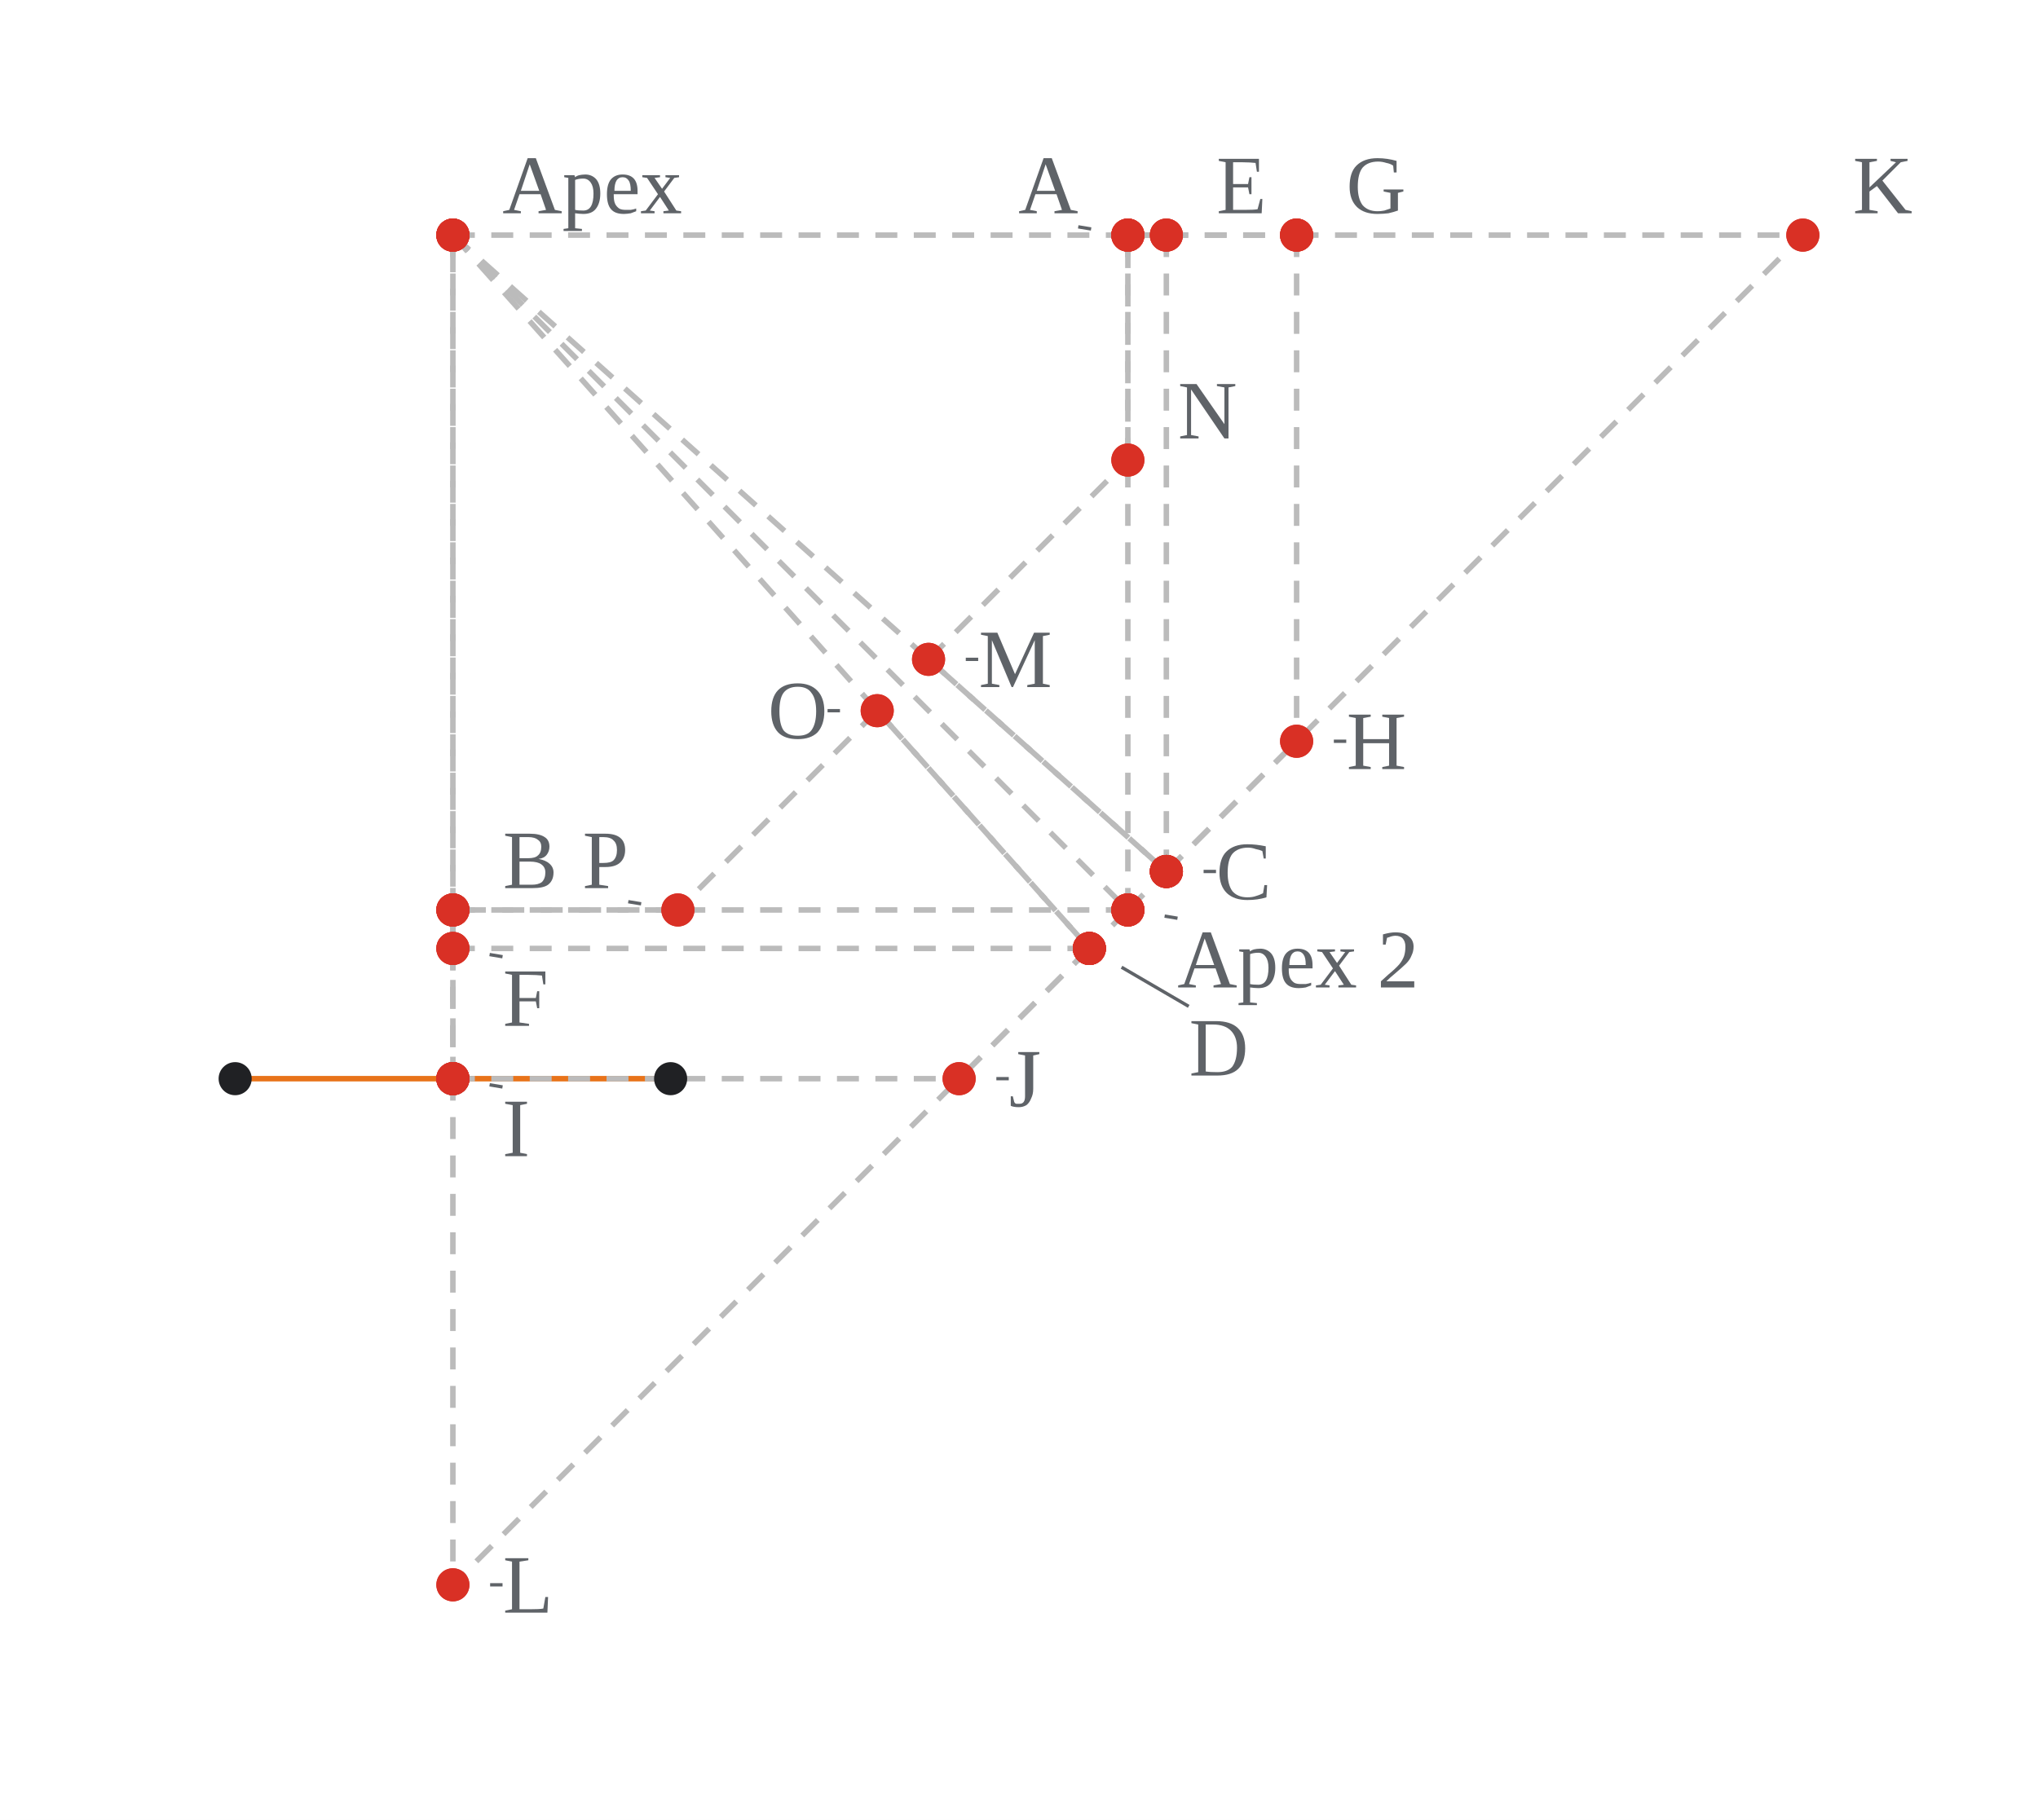
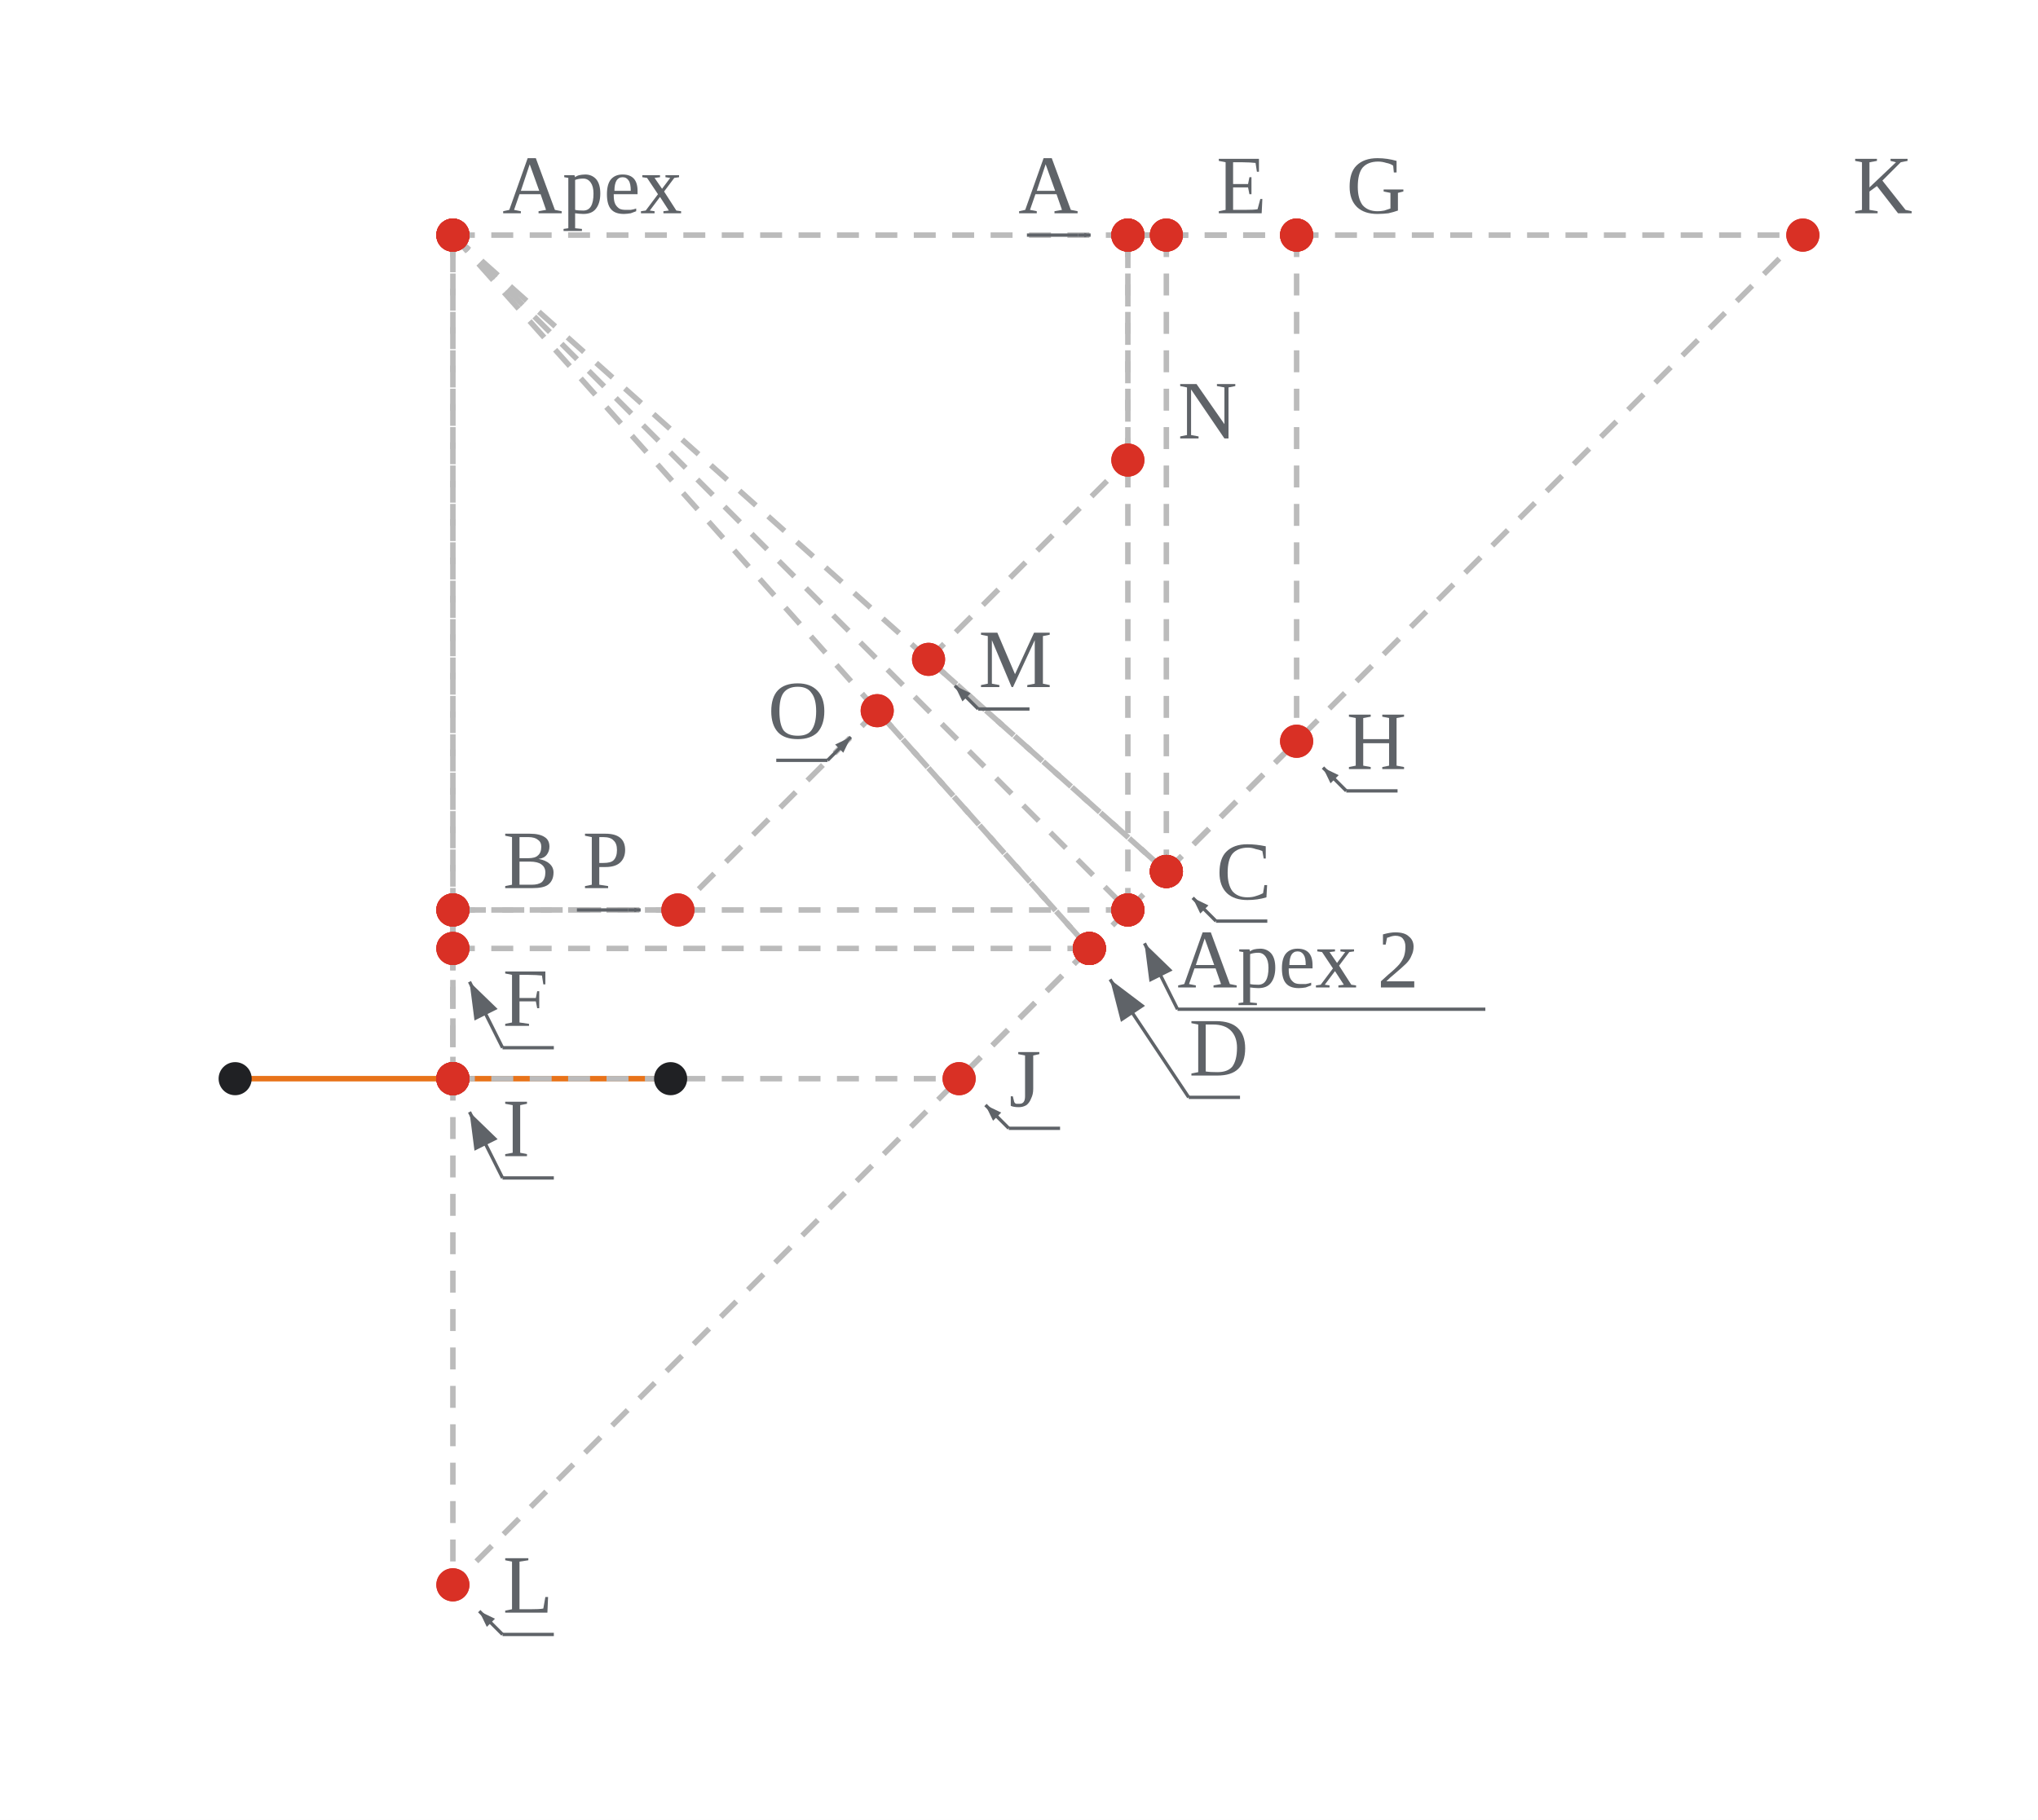
<svg xmlns="http://www.w3.org/2000/svg" width="900" height="803.846" viewBox="0 0 46.8 41.8">
  <rect width="100%" height="100%" fill="white" />
  <line x1="5.4" y1="24.775" x2="15.4" y2="24.775" stroke="#e8731a" stroke-width="0.126" />
  <line x1="10.4" y1="24.775" x2="10.4" y2="5.4" stroke="#bbbbbb" stroke-width="0.126" stroke-dasharray="0.504,0.378" />
  <line x1="10.4" y1="5.4" x2="10.4" y2="20.9" stroke="#bbbbbb" stroke-width="0.126" stroke-dasharray="0.504,0.378" />
  <line x1="10.4" y1="5.4" x2="25.9" y2="5.4" stroke="#bbbbbb" stroke-width="0.126" stroke-dasharray="0.504,0.378" />
  <line x1="25.9" y1="5.4" x2="25.9" y2="20.9" stroke="#bbbbbb" stroke-width="0.126" stroke-dasharray="0.504,0.378" />
  <line x1="10.4" y1="20.9" x2="25.9" y2="20.9" stroke="#bbbbbb" stroke-width="0.126" stroke-dasharray="0.504,0.378" />
  <line x1="10.4" y1="5.4" x2="25.9" y2="20.9" stroke="#bbbbbb" stroke-width="0.126" stroke-dasharray="0.504,0.378" />
  <line x1="25.9" y1="20.9" x2="25.016" y2="21.784" stroke="#bbbbbb" stroke-width="0.126" stroke-dasharray="0.504,0.378" />
  <line x1="25.9" y1="20.9" x2="26.784" y2="20.016" stroke="#bbbbbb" stroke-width="0.126" stroke-dasharray="0.504,0.378" />
  <line x1="10.4" y1="5.4" x2="25.016" y2="21.784" stroke="#bbbbbb" stroke-width="0.126" stroke-dasharray="0.504,0.378" />
  <line x1="10.4" y1="5.4" x2="26.784" y2="20.016" stroke="#bbbbbb" stroke-width="0.126" stroke-dasharray="0.504,0.378" />
  <line x1="25.9" y1="5.4" x2="26.784" y2="5.4" stroke="#bbbbbb" stroke-width="0.126" stroke-dasharray="0.504,0.378" />
  <line x1="26.784" y1="20.016" x2="26.784" y2="5.4" stroke="#bbbbbb" stroke-width="0.126" stroke-dasharray="0.504,0.378" />
  <line x1="26.784" y1="5.4" x2="29.775" y2="5.4" stroke="#bbbbbb" stroke-width="0.126" stroke-dasharray="0.504,0.378" />
  <line x1="26.784" y1="20.016" x2="29.775" y2="17.025" stroke="#bbbbbb" stroke-width="0.126" stroke-dasharray="0.504,0.378" />
  <line x1="29.775" y1="5.4" x2="29.775" y2="17.025" stroke="#bbbbbb" stroke-width="0.126" stroke-dasharray="0.504,0.378" />
  <line x1="10.4" y1="20.9" x2="10.4" y2="21.784" stroke="#bbbbbb" stroke-width="0.126" stroke-dasharray="0.504,0.378" />
  <line x1="25.016" y1="21.784" x2="10.4" y2="21.784" stroke="#bbbbbb" stroke-width="0.126" stroke-dasharray="0.504,0.378" />
  <line x1="10.4" y1="21.784" x2="10.4" y2="24.775" stroke="#bbbbbb" stroke-width="0.126" stroke-dasharray="0.504,0.378" />
  <line x1="25.016" y1="21.784" x2="22.025" y2="24.775" stroke="#bbbbbb" stroke-width="0.126" stroke-dasharray="0.504,0.378" />
  <line x1="10.4" y1="24.775" x2="22.025" y2="24.775" stroke="#bbbbbb" stroke-width="0.126" stroke-dasharray="0.504,0.378" />
  <line x1="29.775" y1="5.4" x2="41.4" y2="5.4" stroke="#bbbbbb" stroke-width="0.126" stroke-dasharray="0.504,0.378" />
  <line x1="26.784" y1="20.016" x2="41.4" y2="5.4" stroke="#bbbbbb" stroke-width="0.126" stroke-dasharray="0.504,0.378" />
  <line x1="10.4" y1="24.775" x2="10.4" y2="36.4" stroke="#bbbbbb" stroke-width="0.126" stroke-dasharray="0.504,0.378" />
  <line x1="25.016" y1="21.784" x2="10.4" y2="36.4" stroke="#bbbbbb" stroke-width="0.126" stroke-dasharray="0.504,0.378" />
  <line x1="21.323" y1="15.144" x2="25.9" y2="10.567" stroke="#bbbbbb" stroke-width="0.126" stroke-dasharray="0.504,0.378" />
  <line x1="21.323" y1="15.144" x2="26.784" y2="20.016" stroke="#bbbbbb" stroke-width="0.126" stroke-dasharray="0.504,0.378" />
  <line x1="25.9" y1="10.567" x2="25.9" y2="5.4" stroke="#bbbbbb" stroke-width="0.126" stroke-dasharray="0.504,0.378" />
  <line x1="20.144" y1="16.323" x2="15.567" y2="20.9" stroke="#bbbbbb" stroke-width="0.126" stroke-dasharray="0.504,0.378" />
  <line x1="20.144" y1="16.323" x2="25.016" y2="21.784" stroke="#bbbbbb" stroke-width="0.126" stroke-dasharray="0.504,0.378" />
  <line x1="15.567" y1="20.9" x2="10.4" y2="20.9" stroke="#bbbbbb" stroke-width="0.126" stroke-dasharray="0.504,0.378" />
  <line x1="25.9" y1="5.4" x2="29.775" y2="5.4" stroke="#bbbbbb" stroke-width="0.126" stroke-dasharray="0.504,0.378" />
  <line x1="10.4" y1="20.9" x2="10.4" y2="24.775" stroke="#bbbbbb" stroke-width="0.126" stroke-dasharray="0.504,0.378" />
  <circle cx="10.4" cy="24.775" r="0.38" fill="#202124" />
  <circle cx="5.4" cy="24.775" r="0.38" fill="#202124" />
  <circle cx="15.4" cy="24.775" r="0.38" fill="#202124" />
  <circle cx="10.4" cy="24.775" r="0.38" fill="#d93025" />
  <circle cx="10.4" cy="5.4" r="0.38" fill="#d93025" />
  <circle cx="10.4" cy="5.4" r="0.38" fill="#d93025" />
  <circle cx="10.4" cy="20.9" r="0.38" fill="#d93025" />
  <circle cx="10.4" cy="5.4" r="0.38" fill="#d93025" />
  <circle cx="25.9" cy="5.4" r="0.38" fill="#d93025" />
  <circle cx="25.9" cy="5.4" r="0.38" fill="#d93025" />
  <circle cx="25.9" cy="20.9" r="0.38" fill="#d93025" />
  <circle cx="10.4" cy="20.9" r="0.38" fill="#d93025" />
  <circle cx="25.9" cy="20.9" r="0.38" fill="#d93025" />
  <circle cx="10.4" cy="5.4" r="0.38" fill="#d93025" />
  <circle cx="25.9" cy="20.9" r="0.38" fill="#d93025" />
  <circle cx="25.9" cy="20.9" r="0.38" fill="#d93025" />
  <circle cx="25.016" cy="21.784" r="0.38" fill="#d93025" />
  <circle cx="25.9" cy="20.9" r="0.38" fill="#d93025" />
  <circle cx="26.784" cy="20.016" r="0.38" fill="#d93025" />
  <circle cx="10.4" cy="5.4" r="0.38" fill="#d93025" />
  <circle cx="25.016" cy="21.784" r="0.38" fill="#d93025" />
  <circle cx="10.4" cy="5.4" r="0.38" fill="#d93025" />
  <circle cx="26.784" cy="20.016" r="0.38" fill="#d93025" />
  <circle cx="25.9" cy="5.4" r="0.38" fill="#d93025" />
  <circle cx="26.784" cy="5.4" r="0.38" fill="#d93025" />
  <circle cx="26.784" cy="20.016" r="0.38" fill="#d93025" />
  <circle cx="26.784" cy="5.4" r="0.38" fill="#d93025" />
  <circle cx="26.784" cy="5.4" r="0.38" fill="#d93025" />
  <circle cx="29.775" cy="5.4" r="0.38" fill="#d93025" />
  <circle cx="26.784" cy="20.016" r="0.38" fill="#d93025" />
  <circle cx="29.775" cy="17.025" r="0.38" fill="#d93025" />
  <circle cx="29.775" cy="5.4" r="0.38" fill="#d93025" />
  <circle cx="29.775" cy="17.025" r="0.38" fill="#d93025" />
  <circle cx="10.4" cy="20.9" r="0.38" fill="#d93025" />
  <circle cx="10.4" cy="21.784" r="0.38" fill="#d93025" />
  <circle cx="25.016" cy="21.784" r="0.38" fill="#d93025" />
  <circle cx="10.4" cy="21.784" r="0.38" fill="#d93025" />
  <circle cx="10.4" cy="21.784" r="0.38" fill="#d93025" />
  <circle cx="10.4" cy="24.775" r="0.38" fill="#d93025" />
  <circle cx="25.016" cy="21.784" r="0.38" fill="#d93025" />
  <circle cx="22.025" cy="24.775" r="0.38" fill="#d93025" />
  <circle cx="10.4" cy="24.775" r="0.38" fill="#d93025" />
  <circle cx="22.025" cy="24.775" r="0.38" fill="#d93025" />
  <circle cx="29.775" cy="5.4" r="0.38" fill="#d93025" />
  <circle cx="41.4" cy="5.4" r="0.38" fill="#d93025" />
  <circle cx="26.784" cy="20.016" r="0.38" fill="#d93025" />
  <circle cx="41.4" cy="5.4" r="0.38" fill="#d93025" />
  <circle cx="10.4" cy="24.775" r="0.38" fill="#d93025" />
  <circle cx="10.4" cy="36.4" r="0.38" fill="#d93025" />
  <circle cx="25.016" cy="21.784" r="0.38" fill="#d93025" />
  <circle cx="10.4" cy="36.4" r="0.38" fill="#d93025" />
  <circle cx="21.323" cy="15.144" r="0.38" fill="#d93025" />
  <circle cx="25.9" cy="10.567" r="0.38" fill="#d93025" />
  <circle cx="21.323" cy="15.144" r="0.38" fill="#d93025" />
  <circle cx="26.784" cy="20.016" r="0.38" fill="#d93025" />
  <circle cx="25.9" cy="10.567" r="0.38" fill="#d93025" />
  <circle cx="25.9" cy="5.4" r="0.38" fill="#d93025" />
  <circle cx="20.144" cy="16.323" r="0.38" fill="#d93025" />
  <circle cx="15.567" cy="20.9" r="0.38" fill="#d93025" />
  <circle cx="20.144" cy="16.323" r="0.38" fill="#d93025" />
  <circle cx="25.016" cy="21.784" r="0.38" fill="#d93025" />
  <circle cx="15.567" cy="20.9" r="0.38" fill="#d93025" />
  <circle cx="10.4" cy="20.9" r="0.38" fill="#d93025" />
  <circle cx="25.9" cy="5.4" r="0.38" fill="#d93025" />
  <circle cx="29.775" cy="5.4" r="0.38" fill="#d93025" />
  <circle cx="10.4" cy="20.9" r="0.38" fill="#d93025" />
  <circle cx="10.4" cy="24.775" r="0.38" fill="#d93025" />
  <text x="11.54" y="4.26" font-size="1.9" fill="#5f6368" text-anchor="start" dominant-baseline="central">Apex</text>
  <text x="11.54" y="19.76" font-size="1.9" fill="#5f6368" text-anchor="start" dominant-baseline="central">B</text>
-   <line x1="25.056" y1="5.259" x2="24.76" y2="5.21" stroke="#5f6368" stroke-width="0.076" />
+   <line x1="23.582" y1="5.4" x2="24.76" y2="5.4" stroke="#5f6368" stroke-width="0.076" />
+   <line x1="24.76" y1="5.4" x2="25.045" y2="5.4" stroke="#5f6368" stroke-width="0.076" />
+   <path d="M25.045 5.4 L24.902 5.45 L24.902 5.35 Z" fill="#5f6368" />
  <text x="24.76" y="4.26" font-size="1.9" fill="#5f6368" text-anchor="end" dominant-baseline="central">A</text>
-   <line x1="26.744" y1="21.041" x2="27.04" y2="21.09" stroke="#5f6368" stroke-width="0.076" />
+   <line x1="27.04" y1="23.18" x2="34.109" y2="23.18" stroke="#5f6368" stroke-width="0.076" />
+   <line x1="27.04" y1="23.18" x2="26.282" y2="21.665" stroke="#5f6368" stroke-width="0.076" />
+   <path d="M26.282 21.665 L26.927 22.29 L26.396 22.555 Z" fill="#5f6368" />
  <text x="27.04" y="22.04" font-size="1.9" fill="#5f6368" text-anchor="start" dominant-baseline="central">Apex 2</text>
-   <line x1="25.755" y1="22.215" x2="27.297" y2="23.114" stroke="#5f6368" stroke-width="0.076" />
+   <line x1="27.297" y1="25.204" x2="28.475" y2="25.204" stroke="#5f6368" stroke-width="0.076" />
+   <line x1="27.297" y1="25.204" x2="25.491" y2="22.495" stroke="#5f6368" stroke-width="0.076" />
+   <path d="M25.491 22.495 L26.294 23.102 L25.741 23.471 Z" fill="#5f6368" />
  <text x="27.297" y="24.064" font-size="1.9" fill="#5f6368" text-anchor="start" dominant-baseline="central">D</text>
-   <line x1="27.639" y1="20.016" x2="27.924" y2="20.016" stroke="#5f6368" stroke-width="0.076" />
+   <line x1="27.924" y1="21.156" x2="29.102" y2="21.156" stroke="#5f6368" stroke-width="0.076" />
+   <line x1="27.924" y1="21.156" x2="27.389" y2="20.621" stroke="#5f6368" stroke-width="0.076" />
+   <path d="M27.389 20.621 L27.75 20.795 L27.563 20.982 Z" fill="#5f6368" />
  <text x="27.924" y="20.016" font-size="1.9" fill="#5f6368" text-anchor="start" dominant-baseline="central">C</text>
  <text x="27.924" y="4.26" font-size="1.9" fill="#5f6368" text-anchor="start" dominant-baseline="central">E</text>
  <text x="30.915" y="4.26" font-size="1.9" fill="#5f6368" text-anchor="start" dominant-baseline="central">G</text>
-   <line x1="30.63" y1="17.025" x2="30.915" y2="17.025" stroke="#5f6368" stroke-width="0.076" />
+   <line x1="30.915" y1="18.165" x2="32.093" y2="18.165" stroke="#5f6368" stroke-width="0.076" />
+   <line x1="30.915" y1="18.165" x2="30.38" y2="17.63" stroke="#5f6368" stroke-width="0.076" />
+   <path d="M30.38 17.63 L30.741 17.804 L30.554 17.991 Z" fill="#5f6368" />
  <text x="30.915" y="17.025" font-size="1.9" fill="#5f6368" text-anchor="start" dominant-baseline="central">H</text>
-   <line x1="11.243" y1="21.924" x2="11.54" y2="21.974" stroke="#5f6368" stroke-width="0.076" />
+   <line x1="11.54" y1="24.064" x2="12.718" y2="24.064" stroke="#5f6368" stroke-width="0.076" />
+   <line x1="11.54" y1="24.064" x2="10.782" y2="22.549" stroke="#5f6368" stroke-width="0.076" />
+   <path d="M10.782 22.549 L11.427 23.174 L10.896 23.439 Z" fill="#5f6368" />
  <text x="11.54" y="22.924" font-size="1.9" fill="#5f6368" text-anchor="start" dominant-baseline="central">F</text>
-   <line x1="11.243" y1="24.916" x2="11.54" y2="24.965" stroke="#5f6368" stroke-width="0.076" />
+   <line x1="11.54" y1="27.055" x2="12.718" y2="27.055" stroke="#5f6368" stroke-width="0.076" />
+   <line x1="11.54" y1="27.055" x2="10.782" y2="25.54" stroke="#5f6368" stroke-width="0.076" />
+   <path d="M10.782 25.54 L11.427 26.165 L10.896 26.43 Z" fill="#5f6368" />
  <text x="11.54" y="25.915" font-size="1.9" fill="#5f6368" text-anchor="start" dominant-baseline="central">I</text>
-   <line x1="22.88" y1="24.775" x2="23.165" y2="24.775" stroke="#5f6368" stroke-width="0.076" />
+   <line x1="23.165" y1="25.915" x2="24.343" y2="25.915" stroke="#5f6368" stroke-width="0.076" />
+   <line x1="23.165" y1="25.915" x2="22.63" y2="25.38" stroke="#5f6368" stroke-width="0.076" />
+   <path d="M22.63 25.38 L22.991 25.554 L22.804 25.741 Z" fill="#5f6368" />
  <text x="23.165" y="24.775" font-size="1.9" fill="#5f6368" text-anchor="start" dominant-baseline="central">J</text>
  <text x="42.54" y="4.26" font-size="1.9" fill="#5f6368" text-anchor="start" dominant-baseline="central">K</text>
-   <line x1="11.255" y1="36.4" x2="11.54" y2="36.4" stroke="#5f6368" stroke-width="0.076" />
+   <line x1="11.54" y1="37.54" x2="12.718" y2="37.54" stroke="#5f6368" stroke-width="0.076" />
+   <line x1="11.54" y1="37.54" x2="11.005" y2="37.005" stroke="#5f6368" stroke-width="0.076" />
+   <path d="M11.005 37.005 L11.366 37.179 L11.179 37.366 Z" fill="#5f6368" />
  <text x="11.54" y="36.4" font-size="1.9" fill="#5f6368" text-anchor="start" dominant-baseline="central">L</text>
-   <line x1="22.178" y1="15.144" x2="22.463" y2="15.144" stroke="#5f6368" stroke-width="0.076" />
+   <line x1="22.463" y1="16.284" x2="23.641" y2="16.284" stroke="#5f6368" stroke-width="0.076" />
+   <line x1="22.463" y1="16.284" x2="21.927" y2="15.749" stroke="#5f6368" stroke-width="0.076" />
+   <path d="M21.927 15.749 L22.289 15.923 L22.101 16.11 Z" fill="#5f6368" />
  <text x="22.463" y="15.144" font-size="1.9" fill="#5f6368" text-anchor="start" dominant-baseline="central">M</text>
  <text x="27.04" y="9.427" font-size="1.9" fill="#5f6368" text-anchor="start" dominant-baseline="central">N</text>
-   <line x1="19.289" y1="16.323" x2="19.004" y2="16.323" stroke="#5f6368" stroke-width="0.076" />
+   <line x1="17.826" y1="17.463" x2="19.004" y2="17.463" stroke="#5f6368" stroke-width="0.076" />
+   <line x1="19.004" y1="17.463" x2="19.539" y2="16.927" stroke="#5f6368" stroke-width="0.076" />
+   <path d="M19.539 16.927 L19.365 17.289 L19.178 17.101 Z" fill="#5f6368" />
  <text x="19.004" y="16.323" font-size="1.9" fill="#5f6368" text-anchor="end" dominant-baseline="central">O</text>
-   <line x1="14.723" y1="20.759" x2="14.427" y2="20.71" stroke="#5f6368" stroke-width="0.076" />
+   <line x1="13.248" y1="20.9" x2="14.427" y2="20.9" stroke="#5f6368" stroke-width="0.076" />
+   <line x1="14.427" y1="20.9" x2="14.711" y2="20.9" stroke="#5f6368" stroke-width="0.076" />
+   <path d="M14.711 20.9 L14.569 20.95 L14.569 20.85 Z" fill="#5f6368" />
  <text x="14.427" y="19.76" font-size="1.9" fill="#5f6368" text-anchor="end" dominant-baseline="central">P</text>
</svg>
